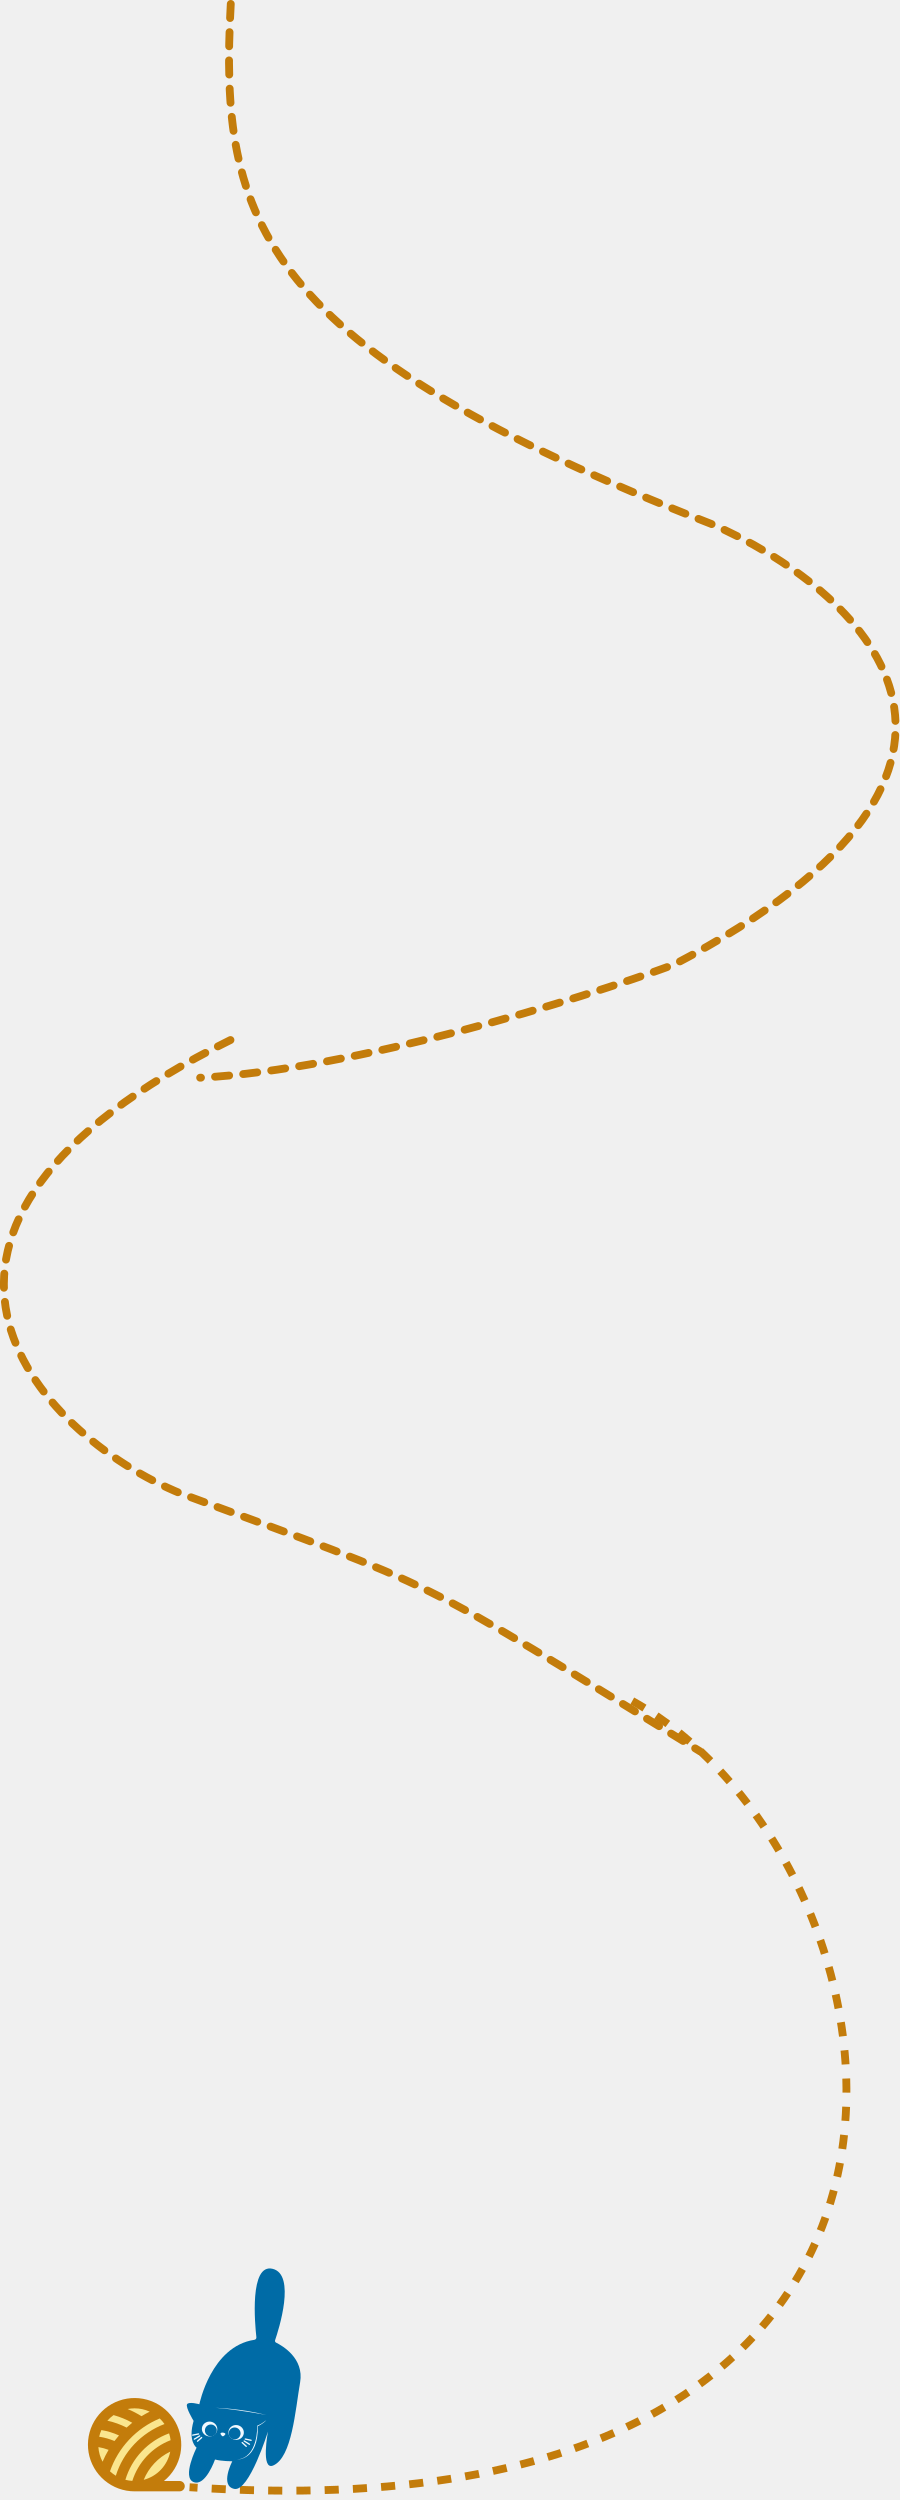
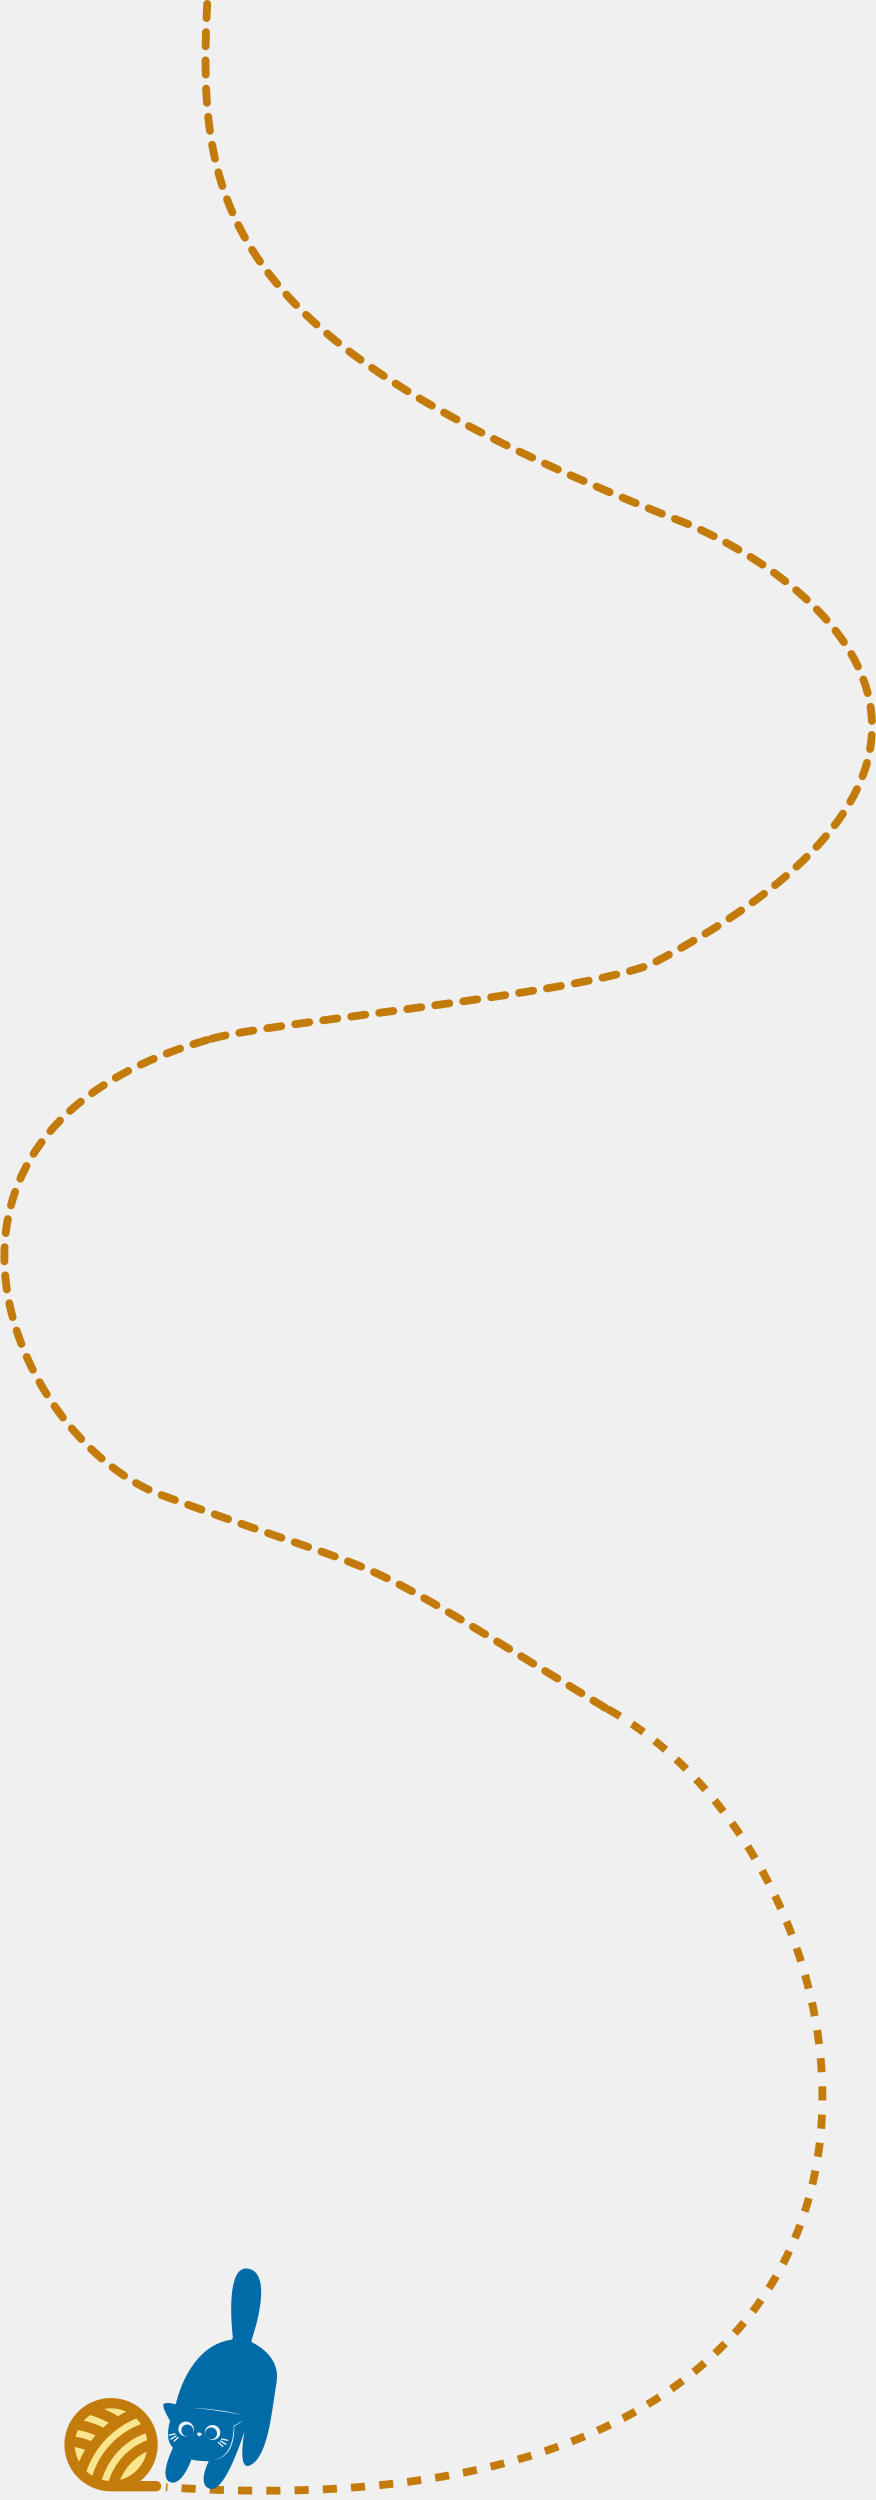
- <svg xmlns="http://www.w3.org/2000/svg" width="1146" height="3185" viewBox="0 0 1146 3185" fill="none">
-   <path d="M294 5C278.5 283 330.561 442.556 905.969 667.406C1093.41 748.39 1346.32 974.086 858.484 1229C739.49 1272.67 452.2 1362.6 255 1373" stroke="#C37C0B" stroke-width="10" stroke-linecap="round" stroke-dasharray="18 18" />
-   <path d="M293.61 1325C-194.39 1565.8 43.5 1826.5 231 1903C568.162 2027.42 519 2002.5 891.5 2231" stroke="#C37C0B" stroke-width="10" stroke-linecap="round" stroke-dasharray="18 18" />
-   <path d="M805.5 2167C1173.5 2371.28 1322.34 3242.31 241.5 3168.73" stroke="#C37C0B" stroke-width="10" stroke-linejoin="round" stroke-dasharray="18 18" />
+ <svg xmlns="http://www.w3.org/2000/svg" width="1116" height="3185" viewBox="0 0 1116 3185" fill="none">
+   <path d="M264 5C248.5 283 300.561 442.556 875.969 667.406C1063.41 748.39 1316.32 974.086 828.484 1229C709.49 1272.67 287 1306.5 256 1328.5" stroke="#C37C0B" stroke-width="10" stroke-linecap="round" stroke-dasharray="18 18" />
+   <path d="M263.61 1325C-149.5 1444 13.5 1826.5 201 1903C538.162 2027.42 409.5 1954 782 2182.5" stroke="#C37C0B" stroke-width="10" stroke-linecap="round" stroke-dasharray="18 18" />
+   <path d="M774.5 2177.5C1142.5 2381.78 1292.34 3242.31 211.5 3168.73" stroke="#C37C0B" stroke-width="10" stroke-linejoin="round" stroke-dasharray="18 18" />
  <g clip-path="url(#clip0_314_3473)">
-     <path d="M295.9 3135.68C295.9 3135.68 282.263 3135.68 273.928 3133.41C273.928 3133.41 261.806 3168.22 246.653 3162.16C231.5 3156.11 250.441 3118.27 250.441 3118.27C250.441 3118.27 239.076 3110.7 246.653 3084.22C246.653 3084.22 236.046 3066.82 238.319 3063.03C240.592 3059.25 253.964 3063.03 253.964 3063.03C253.964 3063.03 268.875 2989.13 324.123 2980.91C325.691 2980.68 326.805 2979.26 326.631 2977.68C324.82 2961.53 317.501 2883.03 347.428 2890.5C377.356 2897.97 355.02 2968.18 350.459 2981.43C350.042 2982.64 350.595 2983.95 351.747 2984.52C359.665 2988.41 387.622 3004.45 382.349 3035.03C376.219 3070.6 372.083 3130.42 348.186 3140.97C331.896 3148.16 341.367 3097.84 341.367 3097.84C341.367 3097.84 317.501 3174.65 298.56 3170.86C279.618 3167.08 295.908 3135.68 295.908 3135.68H295.9Z" fill="#006BA6" />
-     <path d="M287.043 3101.37C287.3 3100.9 287.134 3100.32 286.679 3100.05C285.724 3099.49 283.883 3098.7 281.86 3099.34C279.686 3100.01 281.724 3102.32 282.944 3103.49C283.398 3103.92 284.08 3104 284.618 3103.67C285.399 3103.2 286.474 3102.4 287.05 3101.37L287.043 3101.37Z" fill="#F0F9FF" />
-     <path d="M253.206 3101.65C251.031 3102.1 248.857 3102.55 246.675 3102.99C246.364 3103.05 246.053 3103.12 245.743 3103.18C245.296 3103.27 244.819 3103.05 244.697 3102.59C244.584 3102.16 244.841 3101.63 245.296 3101.54C247.47 3101.09 249.645 3100.65 251.827 3100.2C252.137 3100.14 252.448 3100.07 252.759 3100.01C253.206 3099.92 253.683 3100.14 253.804 3100.61C253.918 3101.03 253.66 3101.56 253.206 3101.65Z" fill="#F0F9FF" />
-     <path d="M254.812 3104.08C252.827 3105.29 250.842 3106.49 248.857 3107.69C248.569 3107.87 248.288 3108.04 248 3108.21C247.061 3108.78 246.205 3107.31 247.137 3106.74C249.122 3105.54 251.107 3104.33 253.092 3103.13C253.38 3102.96 253.66 3102.78 253.948 3102.62C254.888 3102.05 255.744 3103.52 254.812 3104.08Z" fill="#F0F9FF" />
-     <path d="M257.479 3105.98C255.956 3107.35 254.433 3108.73 252.91 3110.11L252.251 3110.7C251.918 3110.99 251.365 3111.05 251.046 3110.7C250.743 3110.37 250.69 3109.81 251.046 3109.49C252.569 3108.12 254.092 3106.74 255.615 3105.36L256.274 3104.77C256.608 3104.48 257.161 3104.42 257.479 3104.77C257.782 3105.1 257.835 3105.66 257.479 3105.98Z" fill="#F0F9FF" />
-     <path d="M312.705 3106.53C314.879 3106.99 317.046 3107.46 319.221 3107.92C319.531 3107.99 319.842 3108.05 320.153 3108.12C320.6 3108.21 320.865 3108.74 320.751 3109.16C320.622 3109.62 320.153 3109.85 319.706 3109.76C317.531 3109.3 315.364 3108.83 313.19 3108.37C312.879 3108.3 312.568 3108.24 312.258 3108.17C311.811 3108.07 311.546 3107.55 311.659 3107.13C311.788 3106.66 312.258 3106.44 312.705 3106.53Z" fill="#F0F9FF" />
-     <path d="M311.485 3109.12C313.462 3110.33 315.44 3111.56 317.417 3112.78L318.258 3113.3C319.19 3113.88 318.334 3115.35 317.394 3114.77C315.417 3113.55 313.439 3112.32 311.462 3111.11L310.621 3110.58C309.689 3110.01 310.545 3108.53 311.485 3109.12Z" fill="#F0F9FF" />
-     <path d="M309.144 3111.26C310.659 3112.65 312.174 3114.04 313.682 3115.43C313.894 3115.62 314.114 3115.82 314.326 3116.02C314.652 3116.32 314.652 3116.92 314.326 3117.22C313.977 3117.55 313.47 3117.55 313.121 3117.22C311.606 3115.83 310.091 3114.44 308.583 3113.05C308.371 3112.85 308.151 3112.66 307.939 3112.46C307.613 3112.16 307.613 3111.56 307.939 3111.26C308.287 3110.93 308.795 3110.93 309.144 3111.26Z" fill="#F0F9FF" />
-     <path d="M299.611 3108.32C294.217 3107.62 290.389 3102.86 291.062 3097.68C291.735 3092.5 296.653 3088.86 302.048 3089.56C307.442 3090.26 311.27 3095.03 310.597 3100.21C309.925 3105.39 305.006 3109.02 299.611 3108.32Z" fill="#F0F9FF" />
-     <path d="M298.916 3107.73C294.731 3107.73 291.339 3104.34 291.339 3100.16C291.339 3095.98 294.731 3092.6 298.916 3092.6C303.1 3092.6 306.492 3095.98 306.492 3100.16C306.492 3104.34 303.1 3107.73 298.916 3107.73Z" fill="#006BA6" />
-     <path d="M265.803 3103.94C260.408 3103.24 256.581 3098.47 257.253 3093.29C257.926 3088.11 262.845 3084.48 268.239 3085.18C273.634 3085.88 277.461 3090.64 276.789 3095.82C276.116 3101.01 271.197 3104.64 265.803 3103.94Z" fill="#F0F9FF" />
-     <path d="M268.609 3103.95C264.425 3103.95 261.032 3100.56 261.032 3096.38C261.032 3092.2 264.425 3088.81 268.609 3088.81C272.793 3088.81 276.186 3092.2 276.186 3096.38C276.186 3100.56 272.793 3103.95 268.609 3103.95Z" fill="#006BA6" />
-     <path d="M339.465 3083.06C339.465 3083.06 333.782 3088 327.721 3090.27C327.721 3090.27 329.237 3131.14 301.961 3133.41C301.961 3133.41 329.237 3134.92 328.479 3091.03C328.479 3091.03 335.298 3087.97 339.465 3083.06Z" fill="#F0F9FF" />
-     <path d="M274.685 3067.57C274.685 3067.57 307.265 3068.33 339.465 3076.77C339.465 3076.77 304.234 3069.84 274.685 3067.57Z" fill="#F0F9FF" />
+     <path d="M265.9 3135.68C265.9 3135.68 252.263 3135.68 243.928 3133.41C243.928 3133.41 231.806 3168.22 216.653 3162.16C201.5 3156.11 220.441 3118.27 220.441 3118.27C220.441 3118.27 209.076 3110.7 216.653 3084.22C216.653 3084.22 206.046 3066.82 208.319 3063.03C210.592 3059.25 223.964 3063.03 223.964 3063.03C223.964 3063.03 238.875 2989.13 294.123 2980.91C295.691 2980.68 296.805 2979.26 296.631 2977.68C294.82 2961.53 287.501 2883.03 317.428 2890.5C347.356 2897.97 325.02 2968.18 320.459 2981.43C320.042 2982.64 320.595 2983.95 321.747 2984.52C329.665 2988.41 357.622 3004.45 352.349 3035.03C346.219 3070.6 342.083 3130.42 318.186 3140.97C301.896 3148.16 311.367 3097.84 311.367 3097.84C311.367 3097.84 287.501 3174.65 268.56 3170.86C249.618 3167.08 265.908 3135.68 265.908 3135.68H265.9Z" fill="#006BA6" />
+     <path d="M257.043 3101.37C257.3 3100.9 257.134 3100.32 256.679 3100.05C255.724 3099.49 253.883 3098.7 251.86 3099.34C249.686 3100.01 251.724 3102.32 252.944 3103.49C253.398 3103.92 254.08 3104 254.618 3103.67C255.399 3103.2 256.474 3102.4 257.05 3101.37L257.043 3101.37Z" fill="#F0F9FF" />
+     <path d="M223.206 3101.65C221.031 3102.1 218.857 3102.55 216.675 3102.99C216.364 3103.05 216.053 3103.12 215.743 3103.18C215.296 3103.27 214.819 3103.05 214.697 3102.59C214.584 3102.16 214.841 3101.63 215.296 3101.54C217.47 3101.09 219.645 3100.65 221.827 3100.2C222.137 3100.14 222.448 3100.07 222.759 3100.01C223.206 3099.92 223.683 3100.14 223.804 3100.61C223.918 3101.03 223.66 3101.56 223.206 3101.65Z" fill="#F0F9FF" />
+     <path d="M224.812 3104.08C222.827 3105.29 220.842 3106.49 218.857 3107.69C218.569 3107.87 218.288 3108.04 218 3108.21C217.061 3108.78 216.205 3107.31 217.137 3106.74C219.122 3105.54 221.107 3104.33 223.092 3103.13C223.38 3102.96 223.66 3102.78 223.948 3102.62C224.888 3102.05 225.744 3103.52 224.812 3104.08Z" fill="#F0F9FF" />
+     <path d="M227.479 3105.98C225.956 3107.35 224.433 3108.73 222.91 3110.11L222.251 3110.7C221.918 3110.99 221.365 3111.05 221.046 3110.7C220.743 3110.37 220.69 3109.81 221.046 3109.49C222.569 3108.12 224.092 3106.74 225.615 3105.36L226.274 3104.77C226.608 3104.48 227.161 3104.42 227.479 3104.77C227.782 3105.1 227.835 3105.66 227.479 3105.98Z" fill="#F0F9FF" />
+     <path d="M282.705 3106.53C284.879 3106.99 287.046 3107.46 289.221 3107.92C289.531 3107.99 289.842 3108.05 290.153 3108.12C290.6 3108.21 290.865 3108.74 290.751 3109.16C290.622 3109.62 290.153 3109.85 289.706 3109.76C287.531 3109.3 285.364 3108.83 283.19 3108.37C282.879 3108.3 282.568 3108.24 282.258 3108.17C281.811 3108.07 281.546 3107.55 281.659 3107.13C281.788 3106.66 282.258 3106.44 282.705 3106.53Z" fill="#F0F9FF" />
+     <path d="M281.485 3109.12C283.462 3110.33 285.44 3111.56 287.417 3112.78L288.258 3113.3C289.19 3113.88 288.334 3115.35 287.394 3114.77C285.417 3113.55 283.439 3112.32 281.462 3111.11L280.621 3110.58C279.689 3110.01 280.545 3108.53 281.485 3109.12Z" fill="#F0F9FF" />
+     <path d="M279.144 3111.26C280.659 3112.65 282.174 3114.04 283.682 3115.43C283.894 3115.62 284.114 3115.82 284.326 3116.02C284.652 3116.32 284.652 3116.92 284.326 3117.22C283.977 3117.55 283.47 3117.55 283.121 3117.22C281.606 3115.83 280.091 3114.44 278.583 3113.05C278.371 3112.85 278.151 3112.66 277.939 3112.46C277.613 3112.16 277.613 3111.56 277.939 3111.26C278.287 3110.93 278.795 3110.93 279.144 3111.26Z" fill="#F0F9FF" />
+     <path d="M269.611 3108.32C264.217 3107.62 260.389 3102.86 261.062 3097.68C261.735 3092.5 266.653 3088.86 272.048 3089.56C277.442 3090.26 281.27 3095.03 280.597 3100.21C279.925 3105.39 275.006 3109.02 269.611 3108.32Z" fill="#F0F9FF" />
+     <path d="M268.916 3107.73C264.731 3107.73 261.339 3104.34 261.339 3100.16C261.339 3095.98 264.731 3092.6 268.916 3092.6C273.1 3092.6 276.492 3095.98 276.492 3100.16C276.492 3104.34 273.1 3107.73 268.916 3107.73Z" fill="#006BA6" />
+     <path d="M235.803 3103.94C230.408 3103.24 226.581 3098.47 227.253 3093.29C227.926 3088.11 232.845 3084.48 238.239 3085.18C243.634 3085.88 247.461 3090.64 246.789 3095.82C246.116 3101.01 241.197 3104.64 235.803 3103.94Z" fill="#F0F9FF" />
+     <path d="M238.609 3103.95C234.425 3103.95 231.032 3100.56 231.032 3096.38C231.032 3092.2 234.425 3088.81 238.609 3088.81C242.793 3088.81 246.186 3092.2 246.186 3096.38C246.186 3100.56 242.793 3103.95 238.609 3103.95Z" fill="#006BA6" />
+     <path d="M309.465 3083.06C309.465 3083.06 303.782 3088 297.721 3090.27C297.721 3090.27 299.237 3131.14 271.961 3133.41C271.961 3133.41 299.237 3134.92 298.479 3091.03C298.479 3091.03 305.298 3087.97 309.465 3083.06Z" fill="#F0F9FF" />
+     <path d="M244.685 3067.57C244.685 3067.57 277.265 3068.33 309.465 3076.77C309.465 3076.77 274.234 3069.84 244.685 3067.57Z" fill="#F0F9FF" />
  </g>
-   <ellipse cx="171.5" cy="3113.5" rx="53.5" ry="52.5" fill="#FAE68E" />
-   <path d="M228.781 3160.77H208.859C219.766 3151.95 227.204 3139.56 229.859 3125.79C232.514 3112.02 230.215 3097.75 223.369 3085.51C216.523 3073.27 205.57 3063.85 192.447 3058.9C179.323 3053.95 164.873 3053.81 151.652 3058.49C138.431 3063.16 127.289 3072.37 120.196 3084.46C113.103 3096.56 110.515 3110.78 112.89 3124.6C115.265 3138.42 122.451 3150.96 133.176 3160C143.901 3169.03 157.475 3173.99 171.5 3173.98H228.781C230.534 3173.98 232.215 3173.29 233.455 3172.05C234.694 3170.81 235.39 3169.13 235.39 3167.37C235.39 3165.62 234.694 3163.94 233.455 3162.7C232.215 3161.46 230.534 3160.77 228.781 3160.77ZM171.5 3068.23C178.136 3068.23 184.694 3069.66 190.722 3072.44C187.164 3074.21 183.694 3076.14 180.312 3078.23C174.665 3074.72 168.747 3071.66 162.616 3069.09C165.543 3068.52 168.518 3068.24 171.5 3068.23ZM144.693 3076.83C152.97 3079.15 160.949 3082.42 168.47 3086.58C165.999 3088.55 163.613 3090.6 161.31 3092.75C153.55 3088.77 145.314 3085.81 136.801 3083.93C139.154 3081.27 141.802 3078.89 144.693 3076.83ZM129.15 3095.9C136.901 3097.18 144.448 3099.48 151.595 3102.75C149.597 3105.04 147.68 3107.41 145.844 3109.85C139.607 3107.22 133.061 3105.38 126.363 3104.39C127.013 3101.47 127.946 3098.63 129.15 3095.9ZM130.67 3136.23C127.594 3130.47 125.78 3124.12 125.35 3117.6C129.785 3118.33 134.136 3119.51 138.337 3121.11C135.445 3125.97 132.884 3131.03 130.67 3136.23ZM140.105 3148.47C145.333 3133.41 153.682 3119.63 164.607 3108.03C175.533 3096.42 188.786 3087.26 203.5 3081.13C205.749 3083.29 207.779 3085.66 209.559 3088.22C194.914 3093.79 181.725 3102.61 170.986 3114.02C160.248 3125.43 152.241 3139.12 147.568 3154.08C144.898 3152.46 142.397 3150.58 140.105 3148.47ZM168.564 3160.67C165.588 3160.48 162.637 3160.01 159.752 3159.26C163.762 3145.74 170.887 3133.34 180.555 3123.07C190.222 3112.8 202.163 3104.93 215.419 3100.11C216.345 3102.94 216.995 3105.85 217.358 3108.8C205.85 3113.22 195.488 3120.18 187.044 3129.16C178.6 3138.14 172.29 3148.91 168.586 3160.67H168.564ZM183.105 3159.28C189.539 3143.56 201.569 3130.78 216.873 3123.4C215.183 3131.95 211.122 3139.84 205.154 3146.19C199.187 3152.54 191.553 3157.07 183.127 3159.28H183.105Z" fill="#C37C0B" />
+   <ellipse cx="141.5" cy="3113.5" rx="53.5" ry="52.5" fill="#FAE68E" />
+   <path d="M198.781 3160.77H178.859C189.766 3151.95 197.204 3139.56 199.859 3125.79C202.514 3112.02 200.215 3097.75 193.369 3085.51C186.523 3073.27 175.57 3063.85 162.447 3058.9C149.323 3053.95 134.873 3053.81 121.652 3058.49C108.431 3063.16 97.289 3072.37 90.196 3084.46C83.103 3096.56 80.515 3110.78 82.89 3124.6C85.266 3138.42 92.451 3150.96 103.176 3160C113.901 3169.03 127.475 3173.99 141.5 3173.98H198.781C200.534 3173.98 202.215 3173.29 203.455 3172.05C204.694 3170.81 205.39 3169.13 205.39 3167.37C205.39 3165.62 204.694 3163.94 203.455 3162.7C202.215 3161.46 200.534 3160.77 198.781 3160.77ZM141.5 3068.23C148.136 3068.23 154.694 3069.66 160.722 3072.44C157.164 3074.21 153.694 3076.14 150.312 3078.23C144.665 3074.72 138.747 3071.66 132.616 3069.09C135.543 3068.52 138.518 3068.24 141.5 3068.23ZM114.693 3076.83C122.97 3079.15 130.949 3082.42 138.47 3086.58C135.999 3088.55 133.613 3090.6 131.31 3092.75C123.55 3088.77 115.314 3085.81 106.801 3083.93C109.154 3081.27 111.802 3078.89 114.693 3076.83ZM99.15 3095.9C106.901 3097.18 114.448 3099.48 121.595 3102.75C119.597 3105.04 117.68 3107.41 115.844 3109.85C109.607 3107.22 103.061 3105.38 96.363 3104.39C97.013 3101.47 97.946 3098.63 99.15 3095.9ZM100.67 3136.23C97.594 3130.47 95.78 3124.12 95.35 3117.6C99.785 3118.33 104.136 3119.51 108.337 3121.11C105.445 3125.97 102.884 3131.03 100.67 3136.23ZM110.105 3148.47C115.333 3133.41 123.682 3119.63 134.607 3108.03C145.533 3096.42 158.786 3087.26 173.5 3081.13C175.749 3083.29 177.779 3085.66 179.559 3088.22C164.914 3093.79 151.725 3102.61 140.986 3114.02C130.248 3125.43 122.241 3139.12 117.568 3154.08C114.898 3152.46 112.397 3150.58 110.105 3148.47ZM138.564 3160.67C135.588 3160.48 132.637 3160.01 129.752 3159.26C133.762 3145.74 140.887 3133.34 150.555 3123.07C160.222 3112.8 172.163 3104.93 185.419 3100.11C186.345 3102.94 186.995 3105.85 187.358 3108.8C175.85 3113.22 165.488 3120.18 157.044 3129.16C148.6 3138.14 142.29 3148.91 138.586 3160.67H138.564ZM153.105 3159.28C159.539 3143.56 171.569 3130.78 186.873 3123.4C185.183 3131.95 181.122 3139.84 175.154 3146.19C169.187 3152.54 161.553 3157.07 153.127 3159.28H153.105Z" fill="#C37C0B" />
  <defs>
    <clipPath id="clip0_314_3473">
-       <rect width="145" height="281" fill="white" transform="matrix(-1 0 0 1 383 2890)" />
+       <rect width="145" height="281" fill="white" transform="matrix(-1 0 0 1 353 2890)" />
    </clipPath>
  </defs>
</svg>
